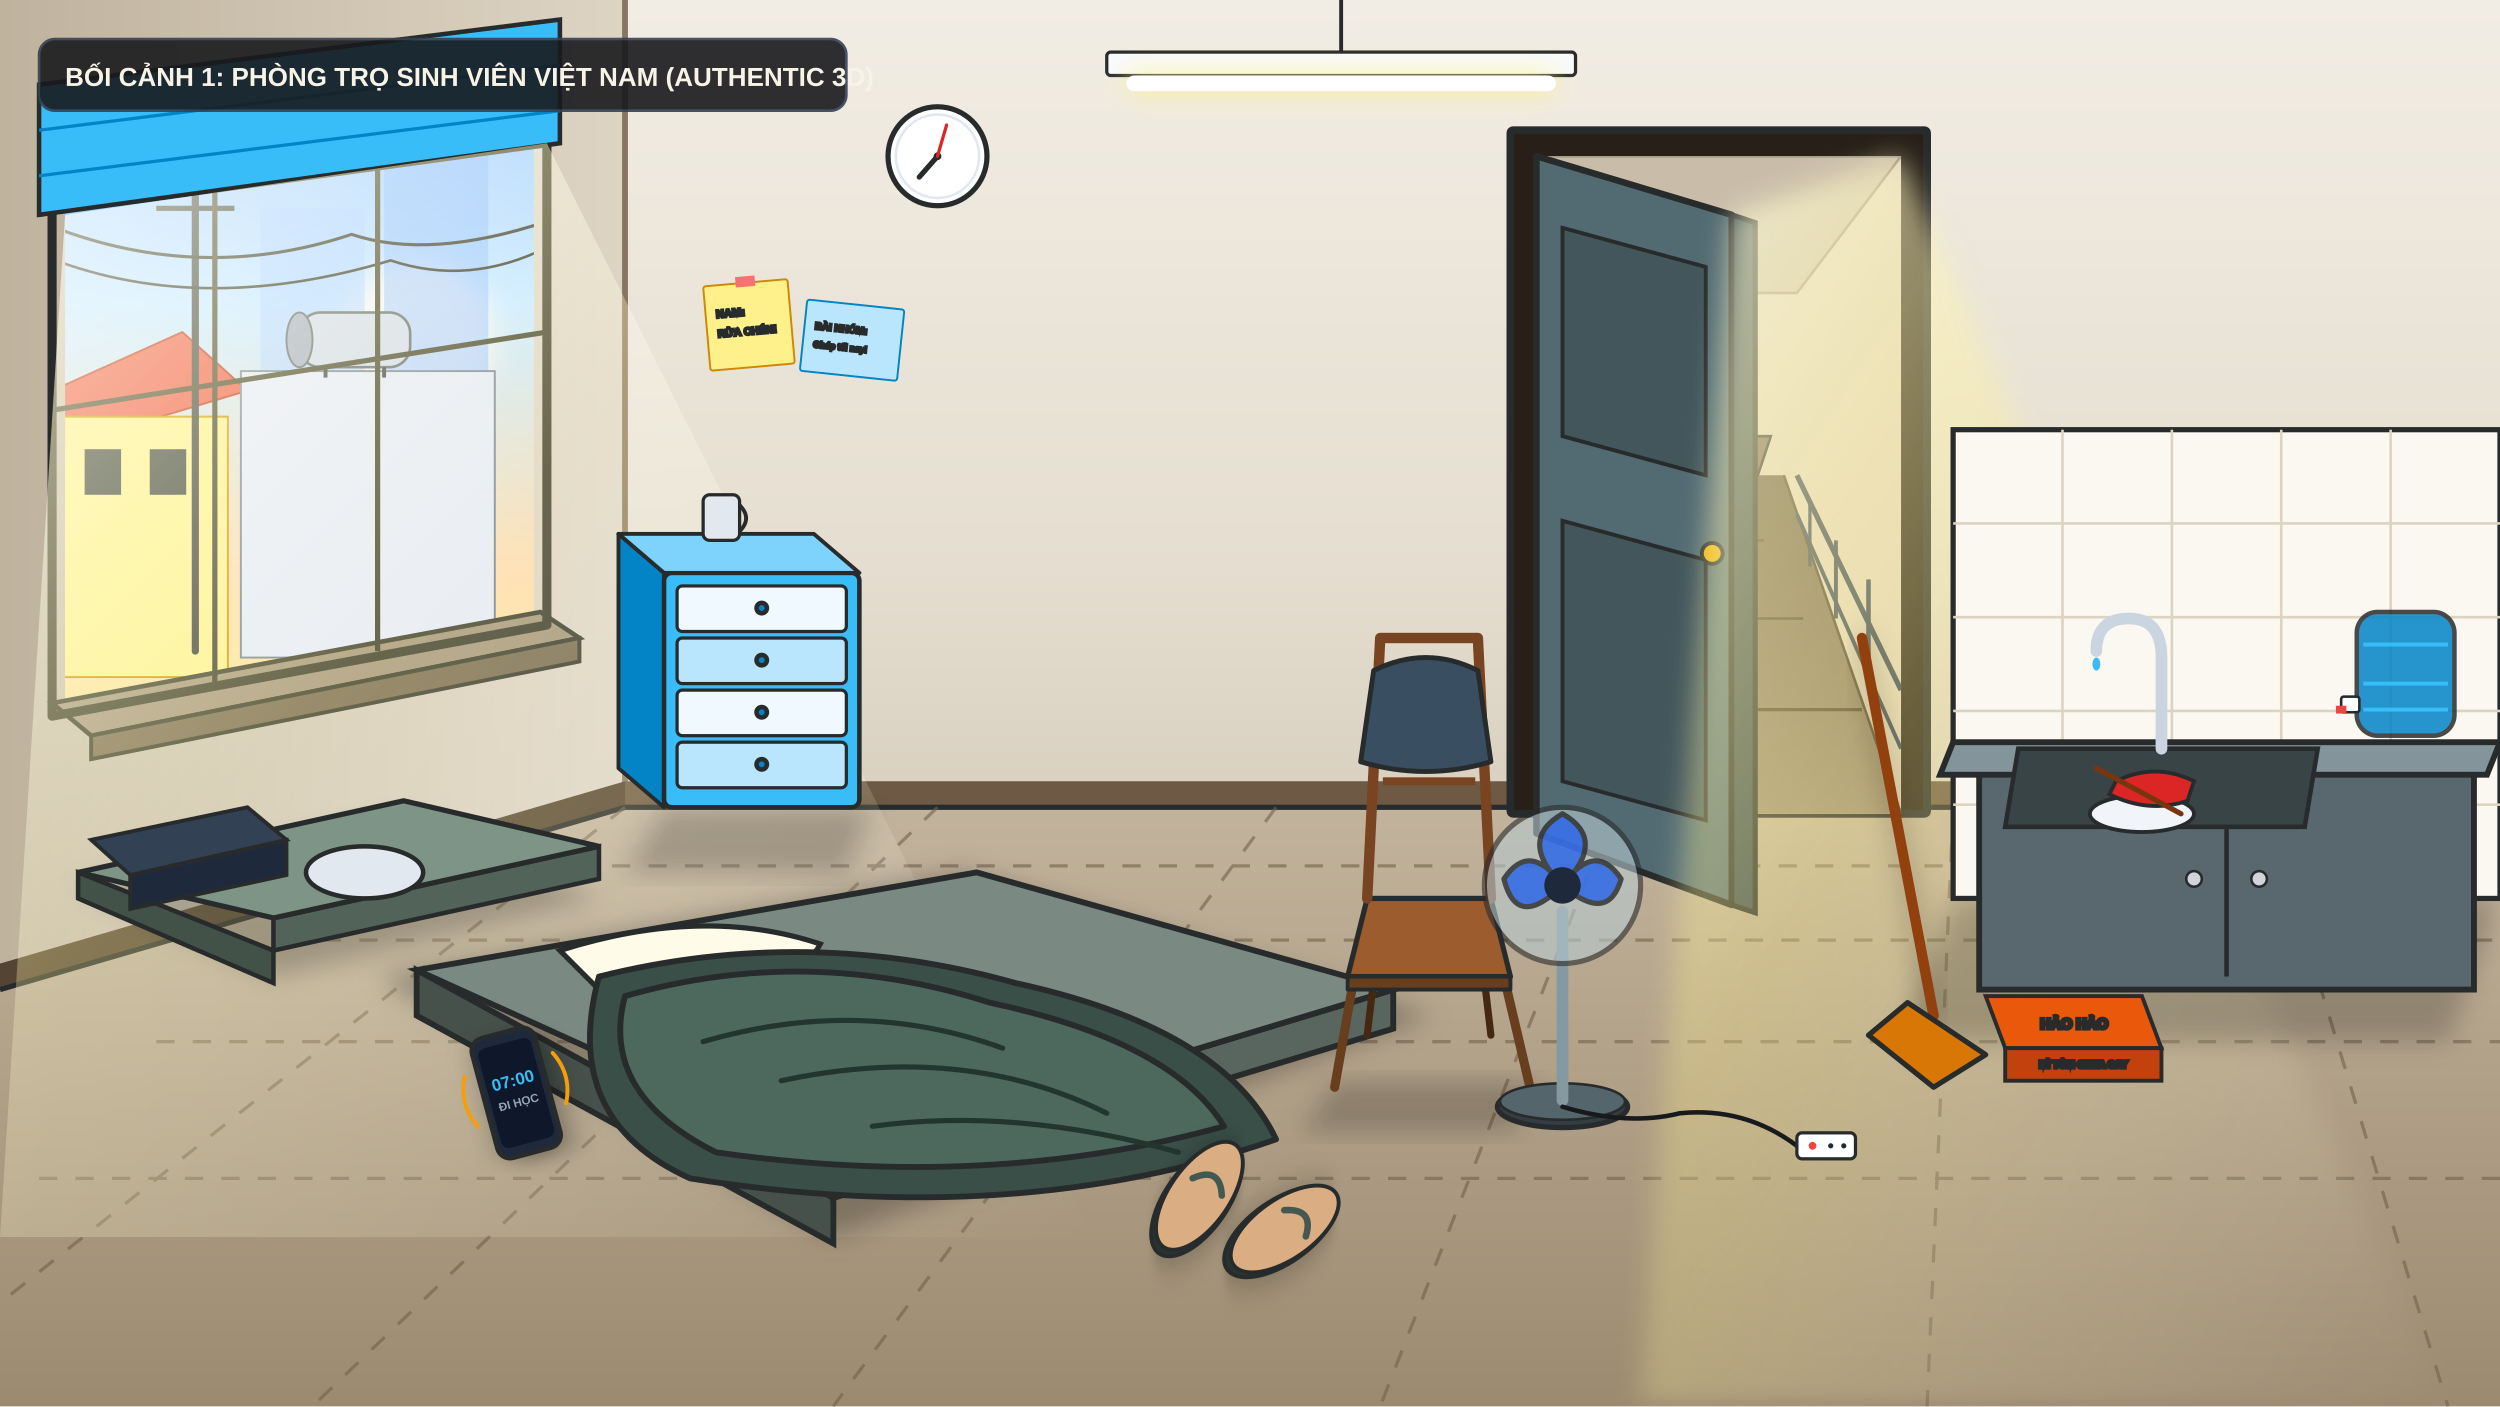
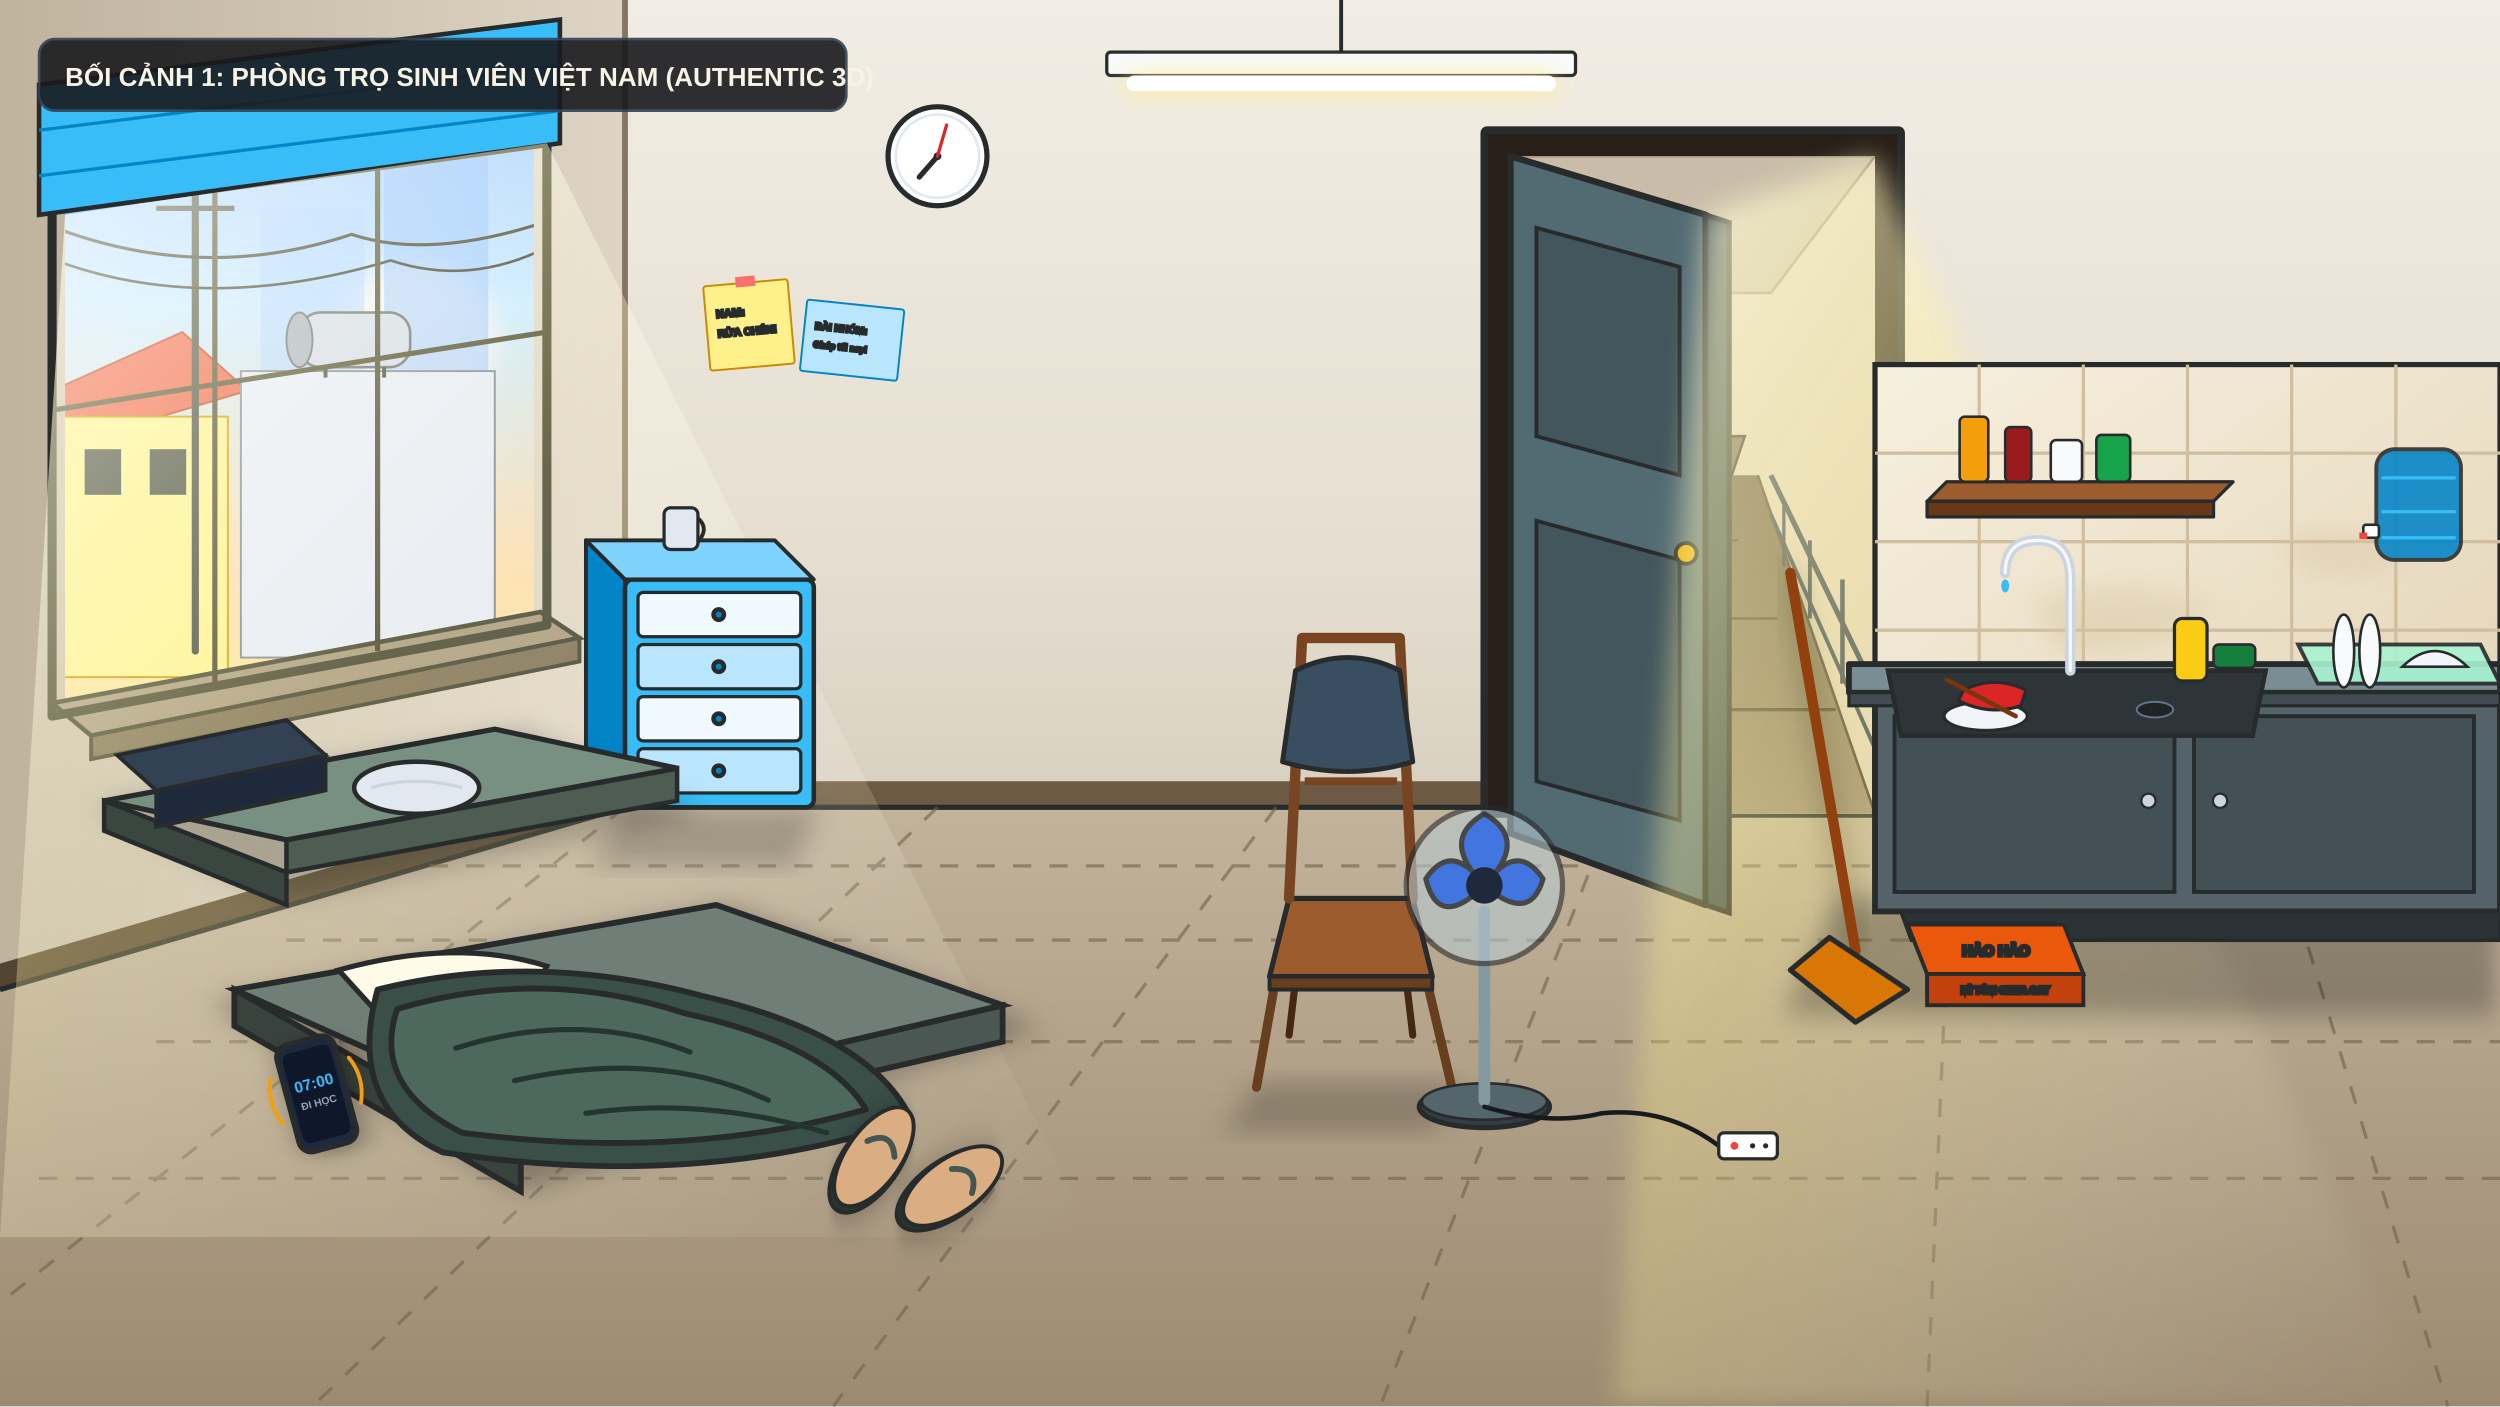
<svg xmlns="http://www.w3.org/2000/svg" width="1920" height="1080" viewBox="0 0 1920 1080">
  <defs>
    <linearGradient id="sky-morning" x1="0%" y1="0%" x2="0%" y2="100%">
      <stop offset="0%" stop-color="#60a5fa" />
      <stop offset="40%" stop-color="#bae6fd" />
      <stop offset="75%" stop-color="#fed7aa" />
      <stop offset="100%" stop-color="#fde68a" />
    </linearGradient>
    <linearGradient id="sun-volumetric" x1="0%" y1="0%" x2="100%" y2="100%">
      <stop offset="0%" stop-color="#fffde7" stop-opacity="0.75" />
      <stop offset="40%" stop-color="#fef08a" stop-opacity="0.3" />
      <stop offset="100%" stop-color="#fff" stop-opacity="0.0" />
    </linearGradient>
    <linearGradient id="wall-main-3d" x1="0%" y1="0%" x2="0%" y2="100%">
      <stop offset="0%" stop-color="#f2ede4" />
      <stop offset="70%" stop-color="#e5ded0" />
      <stop offset="100%" stop-color="#d8cfbf" />
    </linearGradient>
    <linearGradient id="wall-left-3d" x1="0%" y1="0%" x2="100%" y2="0%">
      <stop offset="0%" stop-color="#bfb39e" />
      <stop offset="100%" stop-color="#ded4c3" />
    </linearGradient>
    <linearGradient id="floor-tiles-3d" x1="0%" y1="0%" x2="0%" y2="100%">
      <stop offset="0%" stop-color="#c2b39c" />
      <stop offset="100%" stop-color="#9c8a70" />
+     </linearGradient>
+     <linearGradient id="tile-stained-grad" x1="0%" y1="0%" x2="100%" y2="100%">
+       <stop offset="0%" stop-color="#f6f0df" />
+       <stop offset="50%" stop-color="#ede2cb" />
+       <stop offset="100%" stop-color="#e2d3b5" />
    </linearGradient>
    <linearGradient id="corridor-receding" x1="50%" y1="0%" x2="50%" y2="100%">
      <stop offset="0%" stop-color="#635544" />
      <stop offset="100%" stop-color="#9c8c75" />
    </linearGradient>
    <filter id="soft-ao" x="-20%" y="-20%" width="140%" height="140%">
      <feGaussianBlur stdDeviation="10" />
    </filter>
  </defs>
  <polygon points="480,0 1920,0 1920,620 480,620" fill="url(#wall-main-3d)" />
  <polygon points="0,0 480,0 480,620 0,760" fill="url(#wall-left-3d)" />
  <line x1="480" y1="0" x2="480" y2="620" stroke="#857662" stroke-width="4.5" stroke-linecap="round" />
  <g transform="translate(850 40)" stroke="#282b2b" stroke-width="3">
    <rect x="0" y="0" width="360" height="18" rx="3" fill="#f8fafc" stroke="#282b2b" stroke-width="2.5" />
    <rect x="15" y="18" width="330" height="12" rx="6" fill="#ffffff" stroke="none" filter="drop-shadow(0 0 10px #fef08a)" />
    <path d="M180 0 V-40" stroke="#282b2b" stroke-width="3" />
  </g>
  <g transform="translate(720 120)" stroke="#282b2b" stroke-width="3.5">
    <circle cx="0" cy="0" r="38" fill="#ffffff" stroke="#282b2b" stroke-width="4" />
    <circle cx="0" cy="0" r="32" fill="none" stroke="#e2e8f0" stroke-width="2" />
    <circle cx="0" cy="0" r="3" fill="#282b2b" stroke="none" />
    <line x1="0" y1="0" x2="-14" y2="16" stroke="#282b2b" stroke-width="4" stroke-linecap="round" />
    <line x1="0" y1="0" x2="7" y2="-24" stroke="#dc2626" stroke-width="2.5" stroke-linecap="round" />
  </g>
  <g transform="translate(540 220)" stroke="#282b2b" stroke-width="2">
    <rect x="0" y="0" width="65" height="65" rx="2" fill="#fef08a" stroke="#ca8a04" stroke-width="1.5" transform="rotate(-5)" />
    <text x="8" y="25" font-family="Arial" font-size="8.5" font-weight="bold" fill="#854d0e" transform="rotate(-5)">NAM:</text>
    <text x="8" y="40" font-family="Arial" font-size="8" font-weight="bold" fill="#b91c1c" transform="rotate(-5)">RỬA CHÉN!</text>
    <rect x="25" y="-5" width="15" height="8" fill="#f87171" stroke="none" transform="rotate(-5)" />
    <rect x="80" y="10" width="75" height="55" rx="2" fill="#bae6fd" stroke="#0284c7" stroke-width="1.5" transform="rotate(6 80 10)" />
    <text x="88" y="32" font-family="Arial" font-size="7.5" font-weight="bold" fill="#0369a1" transform="rotate(6 80 10)">BÀI NHÓM:</text>
    <text x="88" y="46" font-family="Arial" font-size="7" fill="#0f172a" transform="rotate(6 80 10)">Ghép tối nay!</text>
  </g>
  <polygon points="0,760 480,620 1920,620 1920,1080 0,1080" fill="url(#floor-tiles-3d)" />
  <polygon points="0,760 480,620 480,600 0,740" fill="#544433" />
  <polygon points="480,620 1920,620 1920,600 480,600" fill="#6e5a44" />
  <line x1="0" y1="760" x2="480" y2="620" stroke="#282b2b" stroke-width="4" />
  <line x1="480" y1="620" x2="1920" y2="620" stroke="#282b2b" stroke-width="4" />
  <g stroke="#71614b" stroke-width="2.5" opacity="0.6" stroke-dasharray="14 14">
    <line x1="480" y1="620" x2="-100" y2="1080" />
    <line x1="720" y1="620" x2="240" y2="1080" />
    <line x1="980" y1="620" x2="640" y2="1080" />
    <line x1="1240" y1="620" x2="1060" y2="1080" />
    <line x1="1500" y1="620" x2="1480" y2="1080" />
    <line x1="1740" y1="620" x2="1880" y2="1080" />
    <line x1="330" y1="665" x2="1920" y2="665" />
    <line x1="220" y1="722" x2="1920" y2="722" />
    <line x1="120" y1="800" x2="1920" y2="800" />
    <line x1="30" y1="905" x2="1920" y2="905" />
  </g>
  <g id="window-city-vietnam">
    <clipPath id="win-cutout-3d">
      <polygon points="50,90 410,40 410,480 50,550" />
    </clipPath>
    <g clip-path="url(#win-cutout-3d)">
      <rect x="0" y="0" width="460" height="580" fill="url(#sky-morning)" />
      <circle cx="320" cy="260" r="60" fill="#fff7ed" opacity="0.8" filter="url(#soft-ao)" />
      <polygon points="200,160 280,160 280,380 200,380" fill="#93c5fd" opacity="0.5" />
      <polygon points="295,120 375,120 375,380 295,380" fill="#60a5fa" opacity="0.45" />
      <polygon points="40,300 140,255 190,300 40,345" fill="#ef4444" stroke="#b91c1c" stroke-width="1.5" />
      <rect x="40" y="320" width="135" height="200" fill="#fef08a" stroke="#ca8a04" stroke-width="1.5" />
      <rect x="65" y="345" width="28" height="35" fill="#1e293b" />
      <rect x="115" y="345" width="28" height="35" fill="#1e293b" />
      <rect x="185" y="285" width="195" height="220" fill="#e2e8f0" stroke="#64748b" stroke-width="1.5" />
      <rect x="230" y="240" width="85" height="42" rx="16" fill="#cbd5e1" stroke="#475569" stroke-width="2" />
      <ellipse cx="230" cy="261" rx="10" ry="21" fill="#94a3b8" stroke="#475569" stroke-width="1.5" />
      <line x1="250" y1="282" x2="250" y2="290" stroke="#1e293b" stroke-width="3" />
      <line x1="295" y1="282" x2="295" y2="290" stroke="#1e293b" stroke-width="3" />
      <line x1="150" y1="140" x2="150" y2="500" stroke="#1e293b" stroke-width="5.5" stroke-linecap="round" />
      <line x1="120" y1="160" x2="180" y2="160" stroke="#1e293b" stroke-width="4" />
      <path d="M30 170 Q150 220 270 180 Q330 200 420 170" fill="none" stroke="#0f172a" stroke-width="2.4" />
      <path d="M30 195 Q150 245 300 200 Q360 220 420 190" fill="none" stroke="#0f172a" stroke-width="2" />
    </g>
    <polygon points="40,540 415,470 445,490 70,565" fill="#9c8c77" stroke="#282b2b" stroke-width="3.5" />
    <polygon points="70,565 445,490 445,508 70,583" fill="#6d5f4f" stroke="#282b2b" stroke-width="3" />
    <polygon points="40,80 420,30 420,480 40,550" fill="none" stroke="#282b2b" stroke-width="7" stroke-linejoin="round" />
    <line x1="165" y1="65" x2="165" y2="525" stroke="#282b2b" stroke-width="4" />
    <line x1="290" y1="50" x2="290" y2="500" stroke="#282b2b" stroke-width="4" />
    <line x1="40" y1="315" x2="420" y2="255" stroke="#282b2b" stroke-width="4" />
    <polygon points="30,65 430,15 430,110 30,165" fill="#38bdf8" stroke="#282b2b" stroke-width="3.5" />
    <path d="M30 100 L430 50 M30 135 L430 85" stroke="#0284c7" stroke-width="2.5" />
    <polygon points="50,165 420,110 840,950 0,950" fill="url(#sun-volumetric)" stroke="none" style="mix-blend-mode: screen;" />
  </g>
  <g id="long-dorm-corridor">
-     <rect x="1160" y="100" width="320" height="525" fill="#271f18" stroke="#282b2b" stroke-width="6" rx="2" />
+     <rect x="1140" y="100" width="320" height="525" fill="#271f18" stroke="#282b2b" stroke-width="6" rx="2" />
    <clipPath id="hallway-recede-clip">
-       <rect x="1180" y="120" width="280" height="505" />
+       <rect x="1160" y="120" width="280" height="505" />
    </clipPath>
    <g clip-path="url(#hallway-recede-clip)">
-       <rect x="1180" y="120" width="280" height="505" fill="#dfd3c1" />
-       <polygon points="1180,120 1460,120 1380,225 1260,225" fill="#c9bda9" stroke="#9e907d" stroke-width="2" />
-       <line x1="1280" y1="220" x2="1360" y2="220" stroke="#fff" stroke-width="4" stroke-linecap="round" filter="drop-shadow(0 0 6px #fef08a)" />
-       <polygon points="1180,625 1460,625 1370,365 1270,365" fill="url(#corridor-receding)" />
-       <line x1="1320" y1="365" x2="1320" y2="625" stroke="#4a3e30" stroke-width="2" />
-       <line x1="1270" y1="365" x2="1180" y2="625" stroke="#4a3e30" stroke-width="2" />
-       <line x1="1370" y1="365" x2="1460" y2="625" stroke="#4a3e30" stroke-width="2" />
-       <line x1="1285" y1="415" x2="1355" y2="415" stroke="#4a3e30" stroke-width="1.8" />
-       <line x1="1255" y1="475" x2="1385" y2="475" stroke="#4a3e30" stroke-width="2" />
-       <line x1="1210" y1="545" x2="1430" y2="545" stroke="#4a3e30" stroke-width="2.5" />
-       <line x1="1380" y1="365" x2="1460" y2="530" stroke="#334155" stroke-width="4" />
-       <line x1="1380" y1="395" x2="1460" y2="575" stroke="#334155" stroke-width="3" />
-       <line x1="1390" y1="385" x2="1390" y2="435" stroke="#334155" stroke-width="2.5" />
-       <line x1="1410" y1="415" x2="1410" y2="475" stroke="#334155" stroke-width="3" />
-       <line x1="1435" y1="445" x2="1435" y2="525" stroke="#334155" stroke-width="3.5" />
-       <rect x="1285" y="285" width="32" height="75" fill="#55656c" stroke="#282b2b" stroke-width="2" />
-       <text x="1301" y="300" font-family="Arial" font-size="6" fill="#fff" text-anchor="middle">102</text>
-       <polygon points="1195,225 1250,265 1250,435 1195,485" fill="#42535a" stroke="#282b2b" stroke-width="3" />
-       <text x="1225" y="315" font-family="Arial" font-size="8" font-weight="bold" fill="#f8fafc" text-anchor="middle" transform="rotate(35 1225 315)">101</text>
-       <rect x="1235" y="435" width="25" height="20" fill="#0284c7" opacity="0.8" stroke="#282b2b" stroke-width="1.5" />
-       <polygon points="1310,335 1360,335 1350,365 1300,365" fill="#716353" stroke="#282b2b" stroke-width="2" />
-       <line x1="1315" y1="345" x2="1345" y2="345" stroke="#948473" stroke-width="2" />
-     </g>
-     <polygon points="1180,120 1330,165 1330,695 1180,640" fill="#526b73" stroke="#282b2b" stroke-width="5" stroke-linejoin="round" />
-     <polygon points="1330,165 1348,171 1348,701 1330,695" fill="#394b51" stroke="#282b2b" stroke-width="4" />
-     <polygon points="1200,175 1310,205 1310,365 1200,335" fill="#42565c" stroke="#282b2b" stroke-width="3" />
-     <polygon points="1200,400 1310,430 1310,630 1200,600" fill="#42565c" stroke="#282b2b" stroke-width="3" />
-     <circle cx="1315" cy="425" r="8" fill="#eab308" stroke="#282b2b" stroke-width="3" />
-     <polygon points="1330,165 1460,120 1880,1080 1260,1080" fill="url(#sun-volumetric)" stroke="none" filter="url(#soft-ao)" />
-   </g>
-   <g transform="translate(510 380)" stroke="#282b2b" stroke-width="3.5" stroke-linejoin="round">
-     <polygon points="0,240 160,240 140,290 -30,290" fill="#000" opacity="0.2" filter="url(#soft-ao)" />
-     <polygon points="-35,30 0,60 0,240 -35,210" fill="#0284c7" stroke="#282b2b" stroke-width="3" />
-     <rect x="0" y="60" width="150" height="180" rx="6" fill="#38bdf8" stroke="#282b2b" stroke-width="3.5" />
-     <rect x="10" y="70" width="130" height="35" rx="4" fill="#f0f9ff" stroke="#282b2b" stroke-width="2.5" />
-     <circle cx="75" cy="87" r="4" fill="#0284c7" />
-     <rect x="10" y="110" width="130" height="35" rx="4" fill="#bae6fd" stroke="#282b2b" stroke-width="2.5" />
-     <circle cx="75" cy="127" r="4" fill="#0284c7" />
-     <rect x="10" y="150" width="130" height="35" rx="4" fill="#f0f9ff" stroke="#282b2b" stroke-width="2.5" />
-     <circle cx="75" cy="167" r="4" fill="#0284c7" />
-     <rect x="10" y="190" width="130" height="35" rx="4" fill="#bae6fd" stroke="#282b2b" stroke-width="2.5" />
-     <circle cx="75" cy="207" r="4" fill="#0284c7" />
-     <polygon points="-35,30 115,30 150,60 0,60" fill="#7dd3fc" stroke="#282b2b" stroke-width="3" />
-     <rect x="30" y="0" width="28" height="35" rx="5" fill="#e2e8f0" stroke="#282b2b" stroke-width="2.5" />
-     <path d="M58 8 Q68 18 58 28" fill="none" stroke="#282b2b" stroke-width="3" />
-   </g>
-   <g id="tung-bed-clean" transform="translate(60 645)">
-     <polygon points="0,35 250,-15 400,45 150,105" fill="#000" opacity="0.22" filter="url(#soft-ao)" />
-     <polygon points="0,25 150,85 150,110 0,45" fill="#435249" stroke="#282b2b" stroke-width="3.5" />
-     <polygon points="150,85 400,30 400,5 150,60" fill="#526359" stroke="#282b2b" stroke-width="3.5" />
-     <polygon points="0,25 250,-30 400,5 150,60" fill="#7e9486" stroke="#282b2b" stroke-width="4" />
+       <rect x="1160" y="120" width="280" height="505" fill="#dfd3c1" />
+       <polygon points="1160,120 1440,120 1360,225 1240,225" fill="#c9bda9" stroke="#9e907d" stroke-width="2" />
+       <line x1="1260" y1="220" x2="1340" y2="220" stroke="#fff" stroke-width="4" stroke-linecap="round" filter="drop-shadow(0 0 6px #fef08a)" />
+       <polygon points="1160,625 1440,625 1350,365 1250,365" fill="url(#corridor-receding)" />
+       <line x1="1300" y1="365" x2="1300" y2="625" stroke="#4a3e30" stroke-width="2" />
+       <line x1="1250" y1="365" x2="1160" y2="625" stroke="#4a3e30" stroke-width="2" />
+       <line x1="1350" y1="365" x2="1440" y2="625" stroke="#4a3e30" stroke-width="2" />
+       <line x1="1265" y1="415" x2="1335" y2="415" stroke="#4a3e30" stroke-width="1.8" />
+       <line x1="1235" y1="475" x2="1365" y2="475" stroke="#4a3e30" stroke-width="2" />
+       <line x1="1190" y1="545" x2="1410" y2="545" stroke="#4a3e30" stroke-width="2.5" />
+       <line x1="1360" y1="365" x2="1440" y2="530" stroke="#334155" stroke-width="4" />
+       <line x1="1360" y1="395" x2="1440" y2="575" stroke="#334155" stroke-width="3" />
+       <line x1="1370" y1="385" x2="1370" y2="435" stroke="#334155" stroke-width="2.5" />
+       <line x1="1390" y1="415" x2="1390" y2="475" stroke="#334155" stroke-width="3" />
+       <line x1="1415" y1="445" x2="1415" y2="525" stroke="#334155" stroke-width="3.5" />
+       <rect x="1265" y="285" width="32" height="75" fill="#55656c" stroke="#282b2b" stroke-width="2" />
+       <text x="1281" y="300" font-family="Arial" font-size="6" fill="#fff" text-anchor="middle">102</text>
+       <polygon points="1175,225 1230,265 1230,435 1175,485" fill="#42535a" stroke="#282b2b" stroke-width="3" />
+       <text x="1205" y="315" font-family="Arial" font-size="8" font-weight="bold" fill="#f8fafc" text-anchor="middle" transform="rotate(35 1205 315)">101</text>
+       <rect x="1215" y="435" width="25" height="20" fill="#0284c7" opacity="0.8" stroke="#282b2b" stroke-width="1.5" />
+       <polygon points="1290,335 1340,335 1330,365 1280,365" fill="#716353" stroke="#282b2b" stroke-width="2" />
+       <line x1="1295" y1="345" x2="1325" y2="345" stroke="#948473" stroke-width="2" />
+     </g>
+     <polygon points="1160,120 1310,165 1310,695 1160,640" fill="#526b73" stroke="#282b2b" stroke-width="5" stroke-linejoin="round" />
+     <polygon points="1310,165 1328,171 1328,701 1310,695" fill="#394b51" stroke="#282b2b" stroke-width="4" />
+     <polygon points="1180,175 1290,205 1290,365 1180,335" fill="#42565c" stroke="#282b2b" stroke-width="3" />
+     <polygon points="1180,400 1290,430 1290,630 1180,600" fill="#42565c" stroke="#282b2b" stroke-width="3" />
+     <circle cx="1295" cy="425" r="8" fill="#eab308" stroke="#282b2b" stroke-width="3" />
+     <polygon points="1310,165 1440,120 1860,1080 1240,1080" fill="url(#sun-volumetric)" stroke="none" filter="url(#soft-ao)" />
+   </g>
+   <g transform="translate(480 390)" stroke="#282b2b" stroke-width="3.5" stroke-linejoin="round">
+     <polygon points="0,230 150,230 130,275 -25,275" fill="#000" opacity="0.2" filter="url(#soft-ao)" />
+     <polygon points="-30,25 0,55 0,230 -30,200" fill="#0284c7" stroke="#282b2b" stroke-width="3" />
+     <rect x="0" y="55" width="145" height="175" rx="6" fill="#38bdf8" stroke="#282b2b" stroke-width="3.5" />
+     <rect x="10" y="65" width="125" height="34" rx="4" fill="#f0f9ff" stroke="#282b2b" stroke-width="2.5" />
+     <circle cx="72" cy="82" r="4" fill="#0284c7" />
+     <rect x="10" y="105" width="125" height="34" rx="4" fill="#bae6fd" stroke="#282b2b" stroke-width="2.5" />
+     <circle cx="72" cy="122" r="4" fill="#0284c7" />
+     <rect x="10" y="145" width="125" height="34" rx="4" fill="#f0f9ff" stroke="#282b2b" stroke-width="2.5" />
+     <circle cx="72" cy="162" r="4" fill="#0284c7" />
+     <rect x="10" y="185" width="125" height="34" rx="4" fill="#bae6fd" stroke="#282b2b" stroke-width="2.5" />
+     <circle cx="72" cy="202" r="4" fill="#0284c7" />
+     <polygon points="-30,25 115,25 145,55 0,55" fill="#7dd3fc" stroke="#282b2b" stroke-width="3" />
+     <rect x="30" y="0" width="26" height="32" rx="5" fill="#e2e8f0" stroke="#282b2b" stroke-width="2.5" />
+     <path d="M56 8 Q65 16 56 26" fill="none" stroke="#282b2b" stroke-width="3" />
+   </g>
+   <g id="tung-bed-aligned" transform="translate(80 580)">
+     <polygon points="-10,40 320,-20 460,45 140,110" fill="#000" opacity="0.22" filter="url(#soft-ao)" />
+     <polygon points="0,35 140,90 140,115 0,58" fill="#394740" stroke="#282b2b" stroke-width="3.5" />
+     <polygon points="140,90 440,35 440,10 140,65" fill="#4d5d54" stroke="#282b2b" stroke-width="3.5" />
+     <polygon points="0,35 300,-20 440,10 140,65" fill="#789081" stroke="#282b2b" stroke-width="4" />
    <g transform="translate(40 5)">
-       <polygon points="0,22 120,-5 120,22 0,48" fill="#1e293b" stroke="#282b2b" stroke-width="3" />
-       <polygon points="0,22 120,-5 90,-30 -30,-5" fill="#334155" stroke="#282b2b" stroke-width="3" />
-     </g>
-     <g transform="translate(170 10)">
-       <ellipse cx="50" cy="15" rx="45" ry="20" fill="#e2e8f0" stroke="#282b2b" stroke-width="3.5" />
-     </g>
-   </g>
-   <g id="nam-bed-messy" transform="translate(320 680)">
-     <polygon points="-30,70 420,-10 780,100 320,270" fill="#000" opacity="0.28" filter="url(#soft-ao)" />
-     <polygon points="0,65 320,240 320,275 0,100" fill="#47514c" stroke="#282b2b" stroke-width="4.5" />
-     <polygon points="320,240 750,110 750,80 320,210" fill="#596660" stroke="#282b2b" stroke-width="4.5" />
-     <polygon points="0,65 430,-10 750,80 320,210" fill="#7a8a83" stroke="#282b2b" stroke-width="4.5" />
-     <path d="M110 50 Q220 15 310 45 Q280 100 150 90 Z" fill="#fefce8" stroke="#282b2b" stroke-width="4" />
+       <polygon points="0,22 130,-5 130,22 0,50" fill="#1e293b" stroke="#282b2b" stroke-width="3" />
+       <polygon points="0,22 130,-5 100,-32 -30,-5" fill="#334155" stroke="#282b2b" stroke-width="3" />
+     </g>
+     <g transform="translate(185 10)">
+       <ellipse cx="55" cy="15" rx="48" ry="20" fill="#e2e8f0" stroke="#282b2b" stroke-width="3.5" />
+       <path d="M20 15 Q55 5 90 15" fill="none" stroke="#cbd5e1" stroke-width="2.5" />
+     </g>
+   </g>
+   <g id="nam-bed-aligned" transform="translate(180 710)">
+     <polygon points="-20,60 380,-15 620,80 220,205" fill="#000" opacity="0.28" filter="url(#soft-ao)" />
+     <polygon points="0,50 220,175 220,205 0,78" fill="#39433e" stroke="#282b2b" stroke-width="4.5" />
+     <polygon points="220,175 590,90 590,62 220,148" fill="#4b5752" stroke="#282b2b" stroke-width="4.5" />
+     <polygon points="0,50 370,-15 590,62 220,148" fill="#6f7f78" stroke="#282b2b" stroke-width="4.5" />
+     <path d="M80 35 Q170 10 240 32 Q220 75 110 68 Z" fill="#fefce8" stroke="#282b2b" stroke-width="4" />
    <g stroke="#282b2b" stroke-width="4.5" stroke-linejoin="round" stroke-linecap="round">
-       <path d="M140 70 Q300 30 460 75 Q620 110 660 195 Q460 265 210 225 Q110 180 140 70 Z" fill="#394f47" />
-       <path d="M160 85 Q300 45 440 90 Q580 120 620 185 Q440 235 230 205 Q140 160 160 85 Z" fill="#4d695e" />
-       <path d="M220 120 Q340 85 450 125 M280 150 Q420 120 530 175 M350 185 Q460 170 585 205" fill="none" stroke="#23352f" stroke-width="4" />
-     </g>
-     <g transform="translate(40 120) rotate(-15)">
-       <rect x="5" y="5" width="50" height="95" rx="10" fill="#000" opacity="0.4" filter="url(#soft-ao)" />
-       <rect x="0" y="0" width="50" height="95" rx="10" fill="#1e293b" stroke="#282b2b" stroke-width="3.5" />
-       <rect x="4" y="8" width="42" height="79" rx="6" fill="#0f172a" stroke="none" />
-       <text x="25" y="42" font-family="Arial, sans-serif" font-size="13" font-weight="900" fill="#38bdf8" text-anchor="middle">07:00</text>
-       <text x="25" y="58" font-family="Arial, sans-serif" font-size="9" font-weight="bold" fill="#94a3b8" text-anchor="middle">ĐI HỌC</text>
-       <path d="M-10 25 Q-20 45 -10 65 M60 25 Q70 45 60 65" fill="none" stroke="#f59e0b" stroke-width="3" stroke-linecap="round" />
-     </g>
-     <g transform="translate(600 240)">
+       <path d="M110 50 Q230 20 360 55 Q490 85 520 150 Q360 205 160 175 Q85 140 110 50 Z" fill="#394f47" />
+       <path d="M125 65 Q235 32 345 68 Q455 92 485 142 Q345 182 175 160 Q105 125 125 65 Z" fill="#4d695e" />
+       <path d="M170 95 Q265 65 350 98 M215 120 Q325 95 410 135 M270 145 Q360 132 455 160" fill="none" stroke="#23352f" stroke-width="4" />
+     </g>
+     <g transform="translate(30 95) rotate(-15)">
+       <rect x="4" y="4" width="46" height="85" rx="10" fill="#000" opacity="0.4" filter="url(#soft-ao)" />
+       <rect x="0" y="0" width="46" height="85" rx="10" fill="#1e293b" stroke="#282b2b" stroke-width="3.5" />
+       <rect x="4" y="7" width="38" height="71" rx="6" fill="#0f172a" stroke="none" />
+       <text x="23" y="38" font-family="Arial, sans-serif" font-size="12" font-weight="900" fill="#38bdf8" text-anchor="middle">07:00</text>
+       <text x="23" y="52" font-family="Arial, sans-serif" font-size="8" font-weight="bold" fill="#94a3b8" text-anchor="middle">ĐI HỌC</text>
+       <path d="M-8 22 Q-16 40 -8 58 M54 22 Q62 40 54 58" fill="none" stroke="#f59e0b" stroke-width="3" stroke-linecap="round" />
+     </g>
+     <g transform="translate(490 180)">
      <g transform="rotate(35)">
-         <ellipse cx="2" cy="4" rx="24" ry="50" fill="#000" opacity="0.3" filter="url(#soft-ao)" />
-         <ellipse cx="0" cy="2" rx="24" ry="50" fill="#27342f" stroke="#282b2b" stroke-width="3" />
-         <ellipse cx="0" cy="-2" rx="23" ry="48" fill="#dbad82" stroke="#282b2b" stroke-width="3" />
-         <path d="M-12 -10 Q0 -30 14 -12" fill="none" stroke="#425850" stroke-width="5" stroke-linecap="round" />
+         <ellipse cx="2" cy="4" rx="22" ry="46" fill="#000" opacity="0.3" filter="url(#soft-ao)" />
+         <ellipse cx="0" cy="2" rx="22" ry="46" fill="#27342f" stroke="#282b2b" stroke-width="3" />
+         <ellipse cx="0" cy="-2" rx="21" ry="44" fill="#dbad82" stroke="#282b2b" stroke-width="3" />
+         <path d="M-11 -9 Q0 -27 13 -11" fill="none" stroke="#425850" stroke-width="4.5" stroke-linecap="round" />
      </g>
-       <g transform="translate(65 25) rotate(55)">
-         <ellipse cx="2" cy="4" rx="24" ry="50" fill="#000" opacity="0.3" filter="url(#soft-ao)" />
-         <ellipse cx="0" cy="2" rx="24" ry="50" fill="#27342f" stroke="#282b2b" stroke-width="3" />
-         <ellipse cx="0" cy="-2" rx="23" ry="48" fill="#dbad82" stroke="#282b2b" stroke-width="3" />
-         <path d="M-12 -10 Q0 -30 14 -12" fill="none" stroke="#425850" stroke-width="5" stroke-linecap="round" />
+       <g transform="translate(60 22) rotate(55)">
+         <ellipse cx="2" cy="4" rx="22" ry="46" fill="#000" opacity="0.3" filter="url(#soft-ao)" />
+         <ellipse cx="0" cy="2" rx="22" ry="46" fill="#27342f" stroke="#282b2b" stroke-width="3" />
+         <ellipse cx="0" cy="-2" rx="21" ry="44" fill="#dbad82" stroke="#282b2b" stroke-width="3" />
+         <path d="M-11 -9 Q0 -27 13 -11" fill="none" stroke="#425850" stroke-width="4.5" stroke-linecap="round" />
      </g>
    </g>
  </g>
-   <g id="sink-and-supplies" transform="translate(1500 330)">
-     <polygon points="0,360 420,360 380,470 -40,470" fill="#000" opacity="0.2" filter="url(#soft-ao)" />
-     <rect x="0" y="0" width="420" height="360" fill="#fbf8f1" stroke="#282b2b" stroke-width="4" />
-     <g stroke="#dcd3c1" stroke-width="2">
-       <path d="M0 72 H420 M0 144 H420 M0 216 H420 M0 288 H420" />
-       <path d="M84 0 V360 M168 0 V360 M252 0 V360 M336 0 V360" />
-     </g>
-     <polygon points="20,260 400,260 400,430 20,430" fill="#59676e" stroke="#282b2b" stroke-width="4.5" />
-     <line x1="210" y1="270" x2="210" y2="420" stroke="#282b2b" stroke-width="3.5" />
-     <circle cx="185" cy="345" r="6" fill="#d1d5db" stroke="#282b2b" stroke-width="2" />
-     <circle cx="235" cy="345" r="6" fill="#d1d5db" stroke="#282b2b" stroke-width="2" />
-     <polygon points="0,240 420,240 410,265 -10,265" fill="#83949a" stroke="#282b2b" stroke-width="4.5" />
-     <polygon points="50,245 280,245 270,305 40,305" fill="#394447" stroke="#282b2b" stroke-width="3.5" />
-     <path d="M160 245 V175 Q160 145 135 145 Q110 145 110 170" fill="none" stroke="#cbd5e1" stroke-width="9" stroke-linecap="round" />
-     <ellipse cx="110" cy="180" rx="3" ry="5" fill="#38bdf8" />
-     <ellipse cx="145" cy="295" rx="40" ry="14" fill="#f1f5f9" stroke="#282b2b" stroke-width="3" />
-     <path d="M125 270 Q155 255 185 270 L180 285 Q150 295 120 280 Z" fill="#dc2626" stroke="#282b2b" stroke-width="3" />
-     <line x1="110" y1="260" x2="175" y2="295" stroke="#78350f" stroke-width="4" stroke-linecap="round" />
-     <g transform="translate(310 140)" stroke="#282b2b" stroke-width="3.5">
-       <rect x="0" y="0" width="75" height="95" rx="16" fill="#0284c7" opacity="0.85" />
-       <line x1="5" y1="25" x2="70" y2="25" stroke="#38bdf8" stroke-width="3" />
-       <line x1="5" y1="55" x2="70" y2="55" stroke="#38bdf8" stroke-width="3" />
-       <line x1="5" y1="75" x2="70" y2="75" stroke="#38bdf8" stroke-width="3" />
-       <rect x="-12" y="65" width="14" height="12" rx="2" fill="#ffffff" stroke="#282b2b" stroke-width="2" />
-       <rect x="-16" y="72" width="8" height="6" fill="#ef4444" stroke="none" />
-     </g>
-     <g transform="translate(25 435)" stroke="#282b2b" stroke-width="3">
-       <polygon points="0,0 120,0 135,40 15,40" fill="#ea580c" stroke="#282b2b" stroke-width="3" />
-       <polygon points="15,40 135,40 135,65 15,65" fill="#c2410c" stroke="#282b2b" stroke-width="3" />
-       <text x="68" y="25" font-family="Arial" font-size="11" font-weight="900" fill="#fef08a" text-anchor="middle">HẢO HẢO</text>
-       <text x="75" y="55" font-family="Arial" font-size="7.5" font-weight="bold" fill="#ffffff" text-anchor="middle">MÌ TÔM CHUA CAY</text>
-     </g>
-     <line x1="-15" y1="450" x2="-70" y2="160" stroke="#000" stroke-width="12" opacity="0.2" stroke-linecap="round" filter="url(#soft-ao)" />
-     <line x1="-15" y1="450" x2="-70" y2="160" stroke="#92400e" stroke-width="8" stroke-linecap="round" />
+   <g id="sink-corner-flush" transform="translate(1440 280)">
+     <rect x="0" y="0" width="480" height="340" fill="url(#tile-stained-grad)" stroke="#282b2b" stroke-width="4" />
+     <g stroke="#cfbe9f" stroke-width="2.5">
+       <path d="M0 68 H480 M0 136 H480 M0 204 H480 M0 272 H480" />
+       <path d="M80 0 V340 M160 0 V340 M240 0 V340 M320 0 V340 M400 0 V340" />
+     </g>
+     <path d="M120 180 Q190 160 260 185 Q220 230 140 220 Z" fill="#d8c6a0" opacity="0.45" stroke="none" filter="url(#soft-ao)" />
+     <path d="M310 130 Q370 120 420 140 Q390 170 330 160 Z" fill="#d8c6a0" opacity="0.4" stroke="none" filter="url(#soft-ao)" />
+     <g transform="translate(40 90)" stroke="#282b2b" stroke-width="3" stroke-linejoin="round">
+       <polygon points="0,15 220,15 235,0 15,0" fill="#9c5c2d" stroke="#282b2b" stroke-width="2.5" />
+       <rect x="0" y="15" width="220" height="12" fill="#673917" stroke="#282b2b" stroke-width="2.5" />
+       <rect x="25" y="-50" width="22" height="50" rx="4" fill="#f59e0b" stroke="#282b2b" stroke-width="2" />
+       <rect x="60" y="-42" width="20" height="42" rx="4" fill="#991b1b" stroke="#282b2b" stroke-width="2" />
+       <rect x="95" y="-32" width="24" height="32" rx="4" fill="#f8fafc" stroke="#282b2b" stroke-width="2" />
+       <rect x="130" y="-36" width="26" height="36" rx="4" fill="#16a34a" stroke="#282b2b" stroke-width="2" />
+     </g>
+     <polygon points="-30,410 480,410 480,500 -70,500" fill="#000" opacity="0.25" filter="url(#soft-ao)" />
+     <polygon points="0,250 480,250 480,420 0,420" fill="#546369" stroke="#282b2b" stroke-width="4.5" />
+     <polygon points="20,420 480,420 480,442 28,442" fill="#2a3236" stroke="#282b2b" stroke-width="3" />
+     <rect x="15" y="270" width="215" height="135" fill="#435056" stroke="#282b2b" stroke-width="3" />
+     <rect x="245" y="270" width="215" height="135" fill="#435056" stroke="#282b2b" stroke-width="3" />
+     <circle cx="210" cy="335" r="5.5" fill="#cbd5e1" stroke="#282b2b" stroke-width="1.8" />
+     <circle cx="265" cy="335" r="5.5" fill="#cbd5e1" stroke="#282b2b" stroke-width="1.8" />
+     <polygon points="-20,230 480,230 480,252 -20,252" fill="#7a8d94" stroke="#282b2b" stroke-width="4.5" stroke-linejoin="round" />
+     <polygon points="-20,252 480,252 480,262 -20,262" fill="#414d52" stroke="#282b2b" stroke-width="2.5" />
+     <polygon points="10,235 300,235 290,285 20,285" fill="#2d3538" stroke="#282b2b" stroke-width="3.5" />
+     <ellipse cx="90" cy="265" rx="14" ry="6" fill="#1e2426" stroke="#64748b" stroke-width="1.5" />
+     <ellipse cx="215" cy="265" rx="14" ry="6" fill="#1e2426" stroke="#64748b" stroke-width="1.5" />
+     <path d="M150 235 V165 Q150 135 125 135 Q100 135 100 160" fill="none" stroke="#cbd5e1" stroke-width="8" stroke-linecap="round" />
+     <path d="M150 235 V165 Q150 135 125 135 Q100 135 100 160" fill="none" stroke="#ffffff" stroke-width="2.5" stroke-linecap="round" opacity="0.8" />
+     <ellipse cx="100" cy="170" rx="3" ry="5" fill="#38bdf8" />
+     <ellipse cx="85" cy="270" rx="32" ry="11" fill="#f1f5f9" stroke="#282b2b" stroke-width="2.5" />
+     <path d="M68 250 Q92 238 116 250 L112 262 Q88 270 64 258 Z" fill="#dc2626" stroke="#282b2b" stroke-width="2.5" />
+     <line x1="55" y1="242" x2="108" y2="270" stroke="#78350f" stroke-width="3.5" stroke-linecap="round" />
+     <g transform="translate(325 170)" stroke="#282b2b" stroke-width="3">
+       <polygon points="0,45 140,45 155,75 15,75" fill="#a7f3d0" stroke="#282b2b" stroke-width="3" opacity="0.9" />
+       <ellipse cx="35" cy="50" rx="8" ry="28" fill="#f8fafc" stroke="#282b2b" stroke-width="2" />
+       <ellipse cx="55" cy="50" rx="8" ry="28" fill="#f8fafc" stroke="#282b2b" stroke-width="2" />
+       <path d="M80 62 Q105 38 130 62 Z" fill="#f1f5f9" stroke="#282b2b" stroke-width="2" />
+     </g>
+     <g transform="translate(385 65)" stroke="#282b2b" stroke-width="3">
+       <rect x="0" y="0" width="65" height="85" rx="14" fill="#0284c7" opacity="0.88" />
+       <line x1="4" y1="22" x2="61" y2="22" stroke="#38bdf8" stroke-width="2.5" />
+       <line x1="4" y1="48" x2="61" y2="48" stroke="#38bdf8" stroke-width="2.5" />
+       <line x1="4" y1="68" x2="61" y2="68" stroke="#38bdf8" stroke-width="2.5" />
+       <rect x="-10" y="58" width="12" height="10" rx="2" fill="#ffffff" stroke="#282b2b" stroke-width="2" />
+       <rect x="-13" y="64" width="6" height="5" fill="#ef4444" stroke="none" />
+     </g>
+     <g transform="translate(25 430)" stroke="#282b2b" stroke-width="3">
+       <polygon points="0,0 120,0 135,38 15,38" fill="#ea580c" stroke="#282b2b" stroke-width="3" />
+       <polygon points="15,38 135,38 135,62 15,62" fill="#c2410c" stroke="#282b2b" stroke-width="3" />
+       <text x="68" y="24" font-family="Arial" font-size="11" font-weight="900" fill="#fef08a" text-anchor="middle">HẢO HẢO</text>
+       <text x="75" y="53" font-family="Arial" font-size="7.5" font-weight="bold" fill="#ffffff" text-anchor="middle">MÌ TÔM CHUA CAY</text>
+     </g>
+     <rect x="230" y="195" width="25" height="48" rx="6" fill="#facc15" stroke="#282b2b" stroke-width="2.5" />
+     <rect x="260" y="215" width="32" height="18" rx="4" fill="#15803d" stroke="#282b2b" stroke-width="2" />
+     <line x1="-15" y1="450" x2="-65" y2="160" stroke="#000" stroke-width="12" opacity="0.2" stroke-linecap="round" filter="url(#soft-ao)" />
+     <line x1="-15" y1="450" x2="-65" y2="160" stroke="#92400e" stroke-width="8" stroke-linecap="round" />
    <polygon points="-35,440 25,480 -15,505 -65,465" fill="#d97706" stroke="#282b2b" stroke-width="4" stroke-linejoin="round" />
  </g>
-   <g transform="translate(1040 640)" stroke="#282b2b" stroke-width="4" stroke-linejoin="round">
+   <g transform="translate(980 640)" stroke="#282b2b" stroke-width="4" stroke-linejoin="round">
    <polygon points="-15,190 145,190 120,230 -40,230" fill="#000" opacity="0.2" filter="url(#soft-ao)" />
    <line x1="0" y1="110" x2="-15" y2="195" stroke="#673e1e" stroke-width="7" stroke-linecap="round" />
    <line x1="115" y1="110" x2="135" y2="195" stroke="#673e1e" stroke-width="7" stroke-linecap="round" />
    <line x1="20" y1="70" x2="10" y2="155" stroke="#452811" stroke-width="5.5" stroke-linecap="round" />
    <line x1="95" y1="70" x2="105" y2="155" stroke="#452811" stroke-width="5.5" stroke-linecap="round" />
    <polygon points="10,50 105,50 120,110 -5,110" fill="#9c5c2d" stroke="#282b2b" stroke-width="4" />
    <polygon points="-5,110 120,110 120,120 -5,120" fill="#673e1e" stroke="#282b2b" stroke-width="3" />
    <path d="M10 50 L20 -150 L95 -150 L105 50" fill="none" stroke="#784421" stroke-width="8" stroke-linecap="round" />
    <line x1="25" y1="-100" x2="90" y2="-100" stroke="#784421" stroke-width="6" />
    <line x1="22" y1="-40" x2="93" y2="-40" stroke="#784421" stroke-width="6" />
    <path d="M15 -125 Q55 -145 95 -125 L105 -55 Q55 -40 5 -55 Z" fill="#394f61" stroke="#282b2b" stroke-width="3.8" />
    <g transform="translate(160 30)">
      <ellipse cx="0" cy="180" rx="50" ry="16" fill="#333d42" stroke="#282b2b" stroke-width="4" />
      <ellipse cx="0" cy="176" rx="48" ry="14" fill="#54656b" stroke="#282b2b" stroke-width="2" />
      <line x1="0" y1="175" x2="0" y2="30" stroke="#8599a1" stroke-width="9" stroke-linecap="round" />
      <circle cx="0" cy="10" r="60" fill="#b8c8ce" stroke="#282b2b" stroke-width="4" opacity="0.6" />
      <path d="M0 10 Q-35 -25 0 -45 Q35 -25 0 10 M0 10 Q35 40 45 5 Q25 -25 0 10 M0 10 Q-35 45 -45 5 Q-25 -25 0 10" fill="#2563eb" opacity="0.8" />
      <circle cx="0" cy="10" r="14" fill="#1e293b" stroke="none" />
      <path d="M0 180 Q50 195 90 185 Q140 180 180 210" fill="none" stroke="#181a1d" stroke-width="3.5" stroke-linecap="round" />
      <g transform="translate(180 200)">
        <rect x="0" y="0" width="45" height="20" rx="4" fill="#ffffff" stroke="#282b2b" stroke-width="2.5" />
        <circle cx="12" cy="10" r="3" fill="#ef4444" stroke="none" />
        <circle cx="26" cy="10" r="2" fill="#1e293b" stroke="none" />
        <circle cx="36" cy="10" r="2" fill="#1e293b" stroke="none" />
      </g>
    </g>
  </g>
  <rect x="30" y="30" width="620" height="55" rx="12" fill="#181a1d" opacity="0.9" stroke="#334155" stroke-width="2" />
  <text x="50" y="66" font-family="Arial, sans-serif" font-size="20" font-weight="bold" fill="#f8f3e7">BỐI CẢNH 1: PHÒNG TRỌ SINH VIÊN VIỆT NAM (AUTHENTIC 3D)</text>
</svg>
